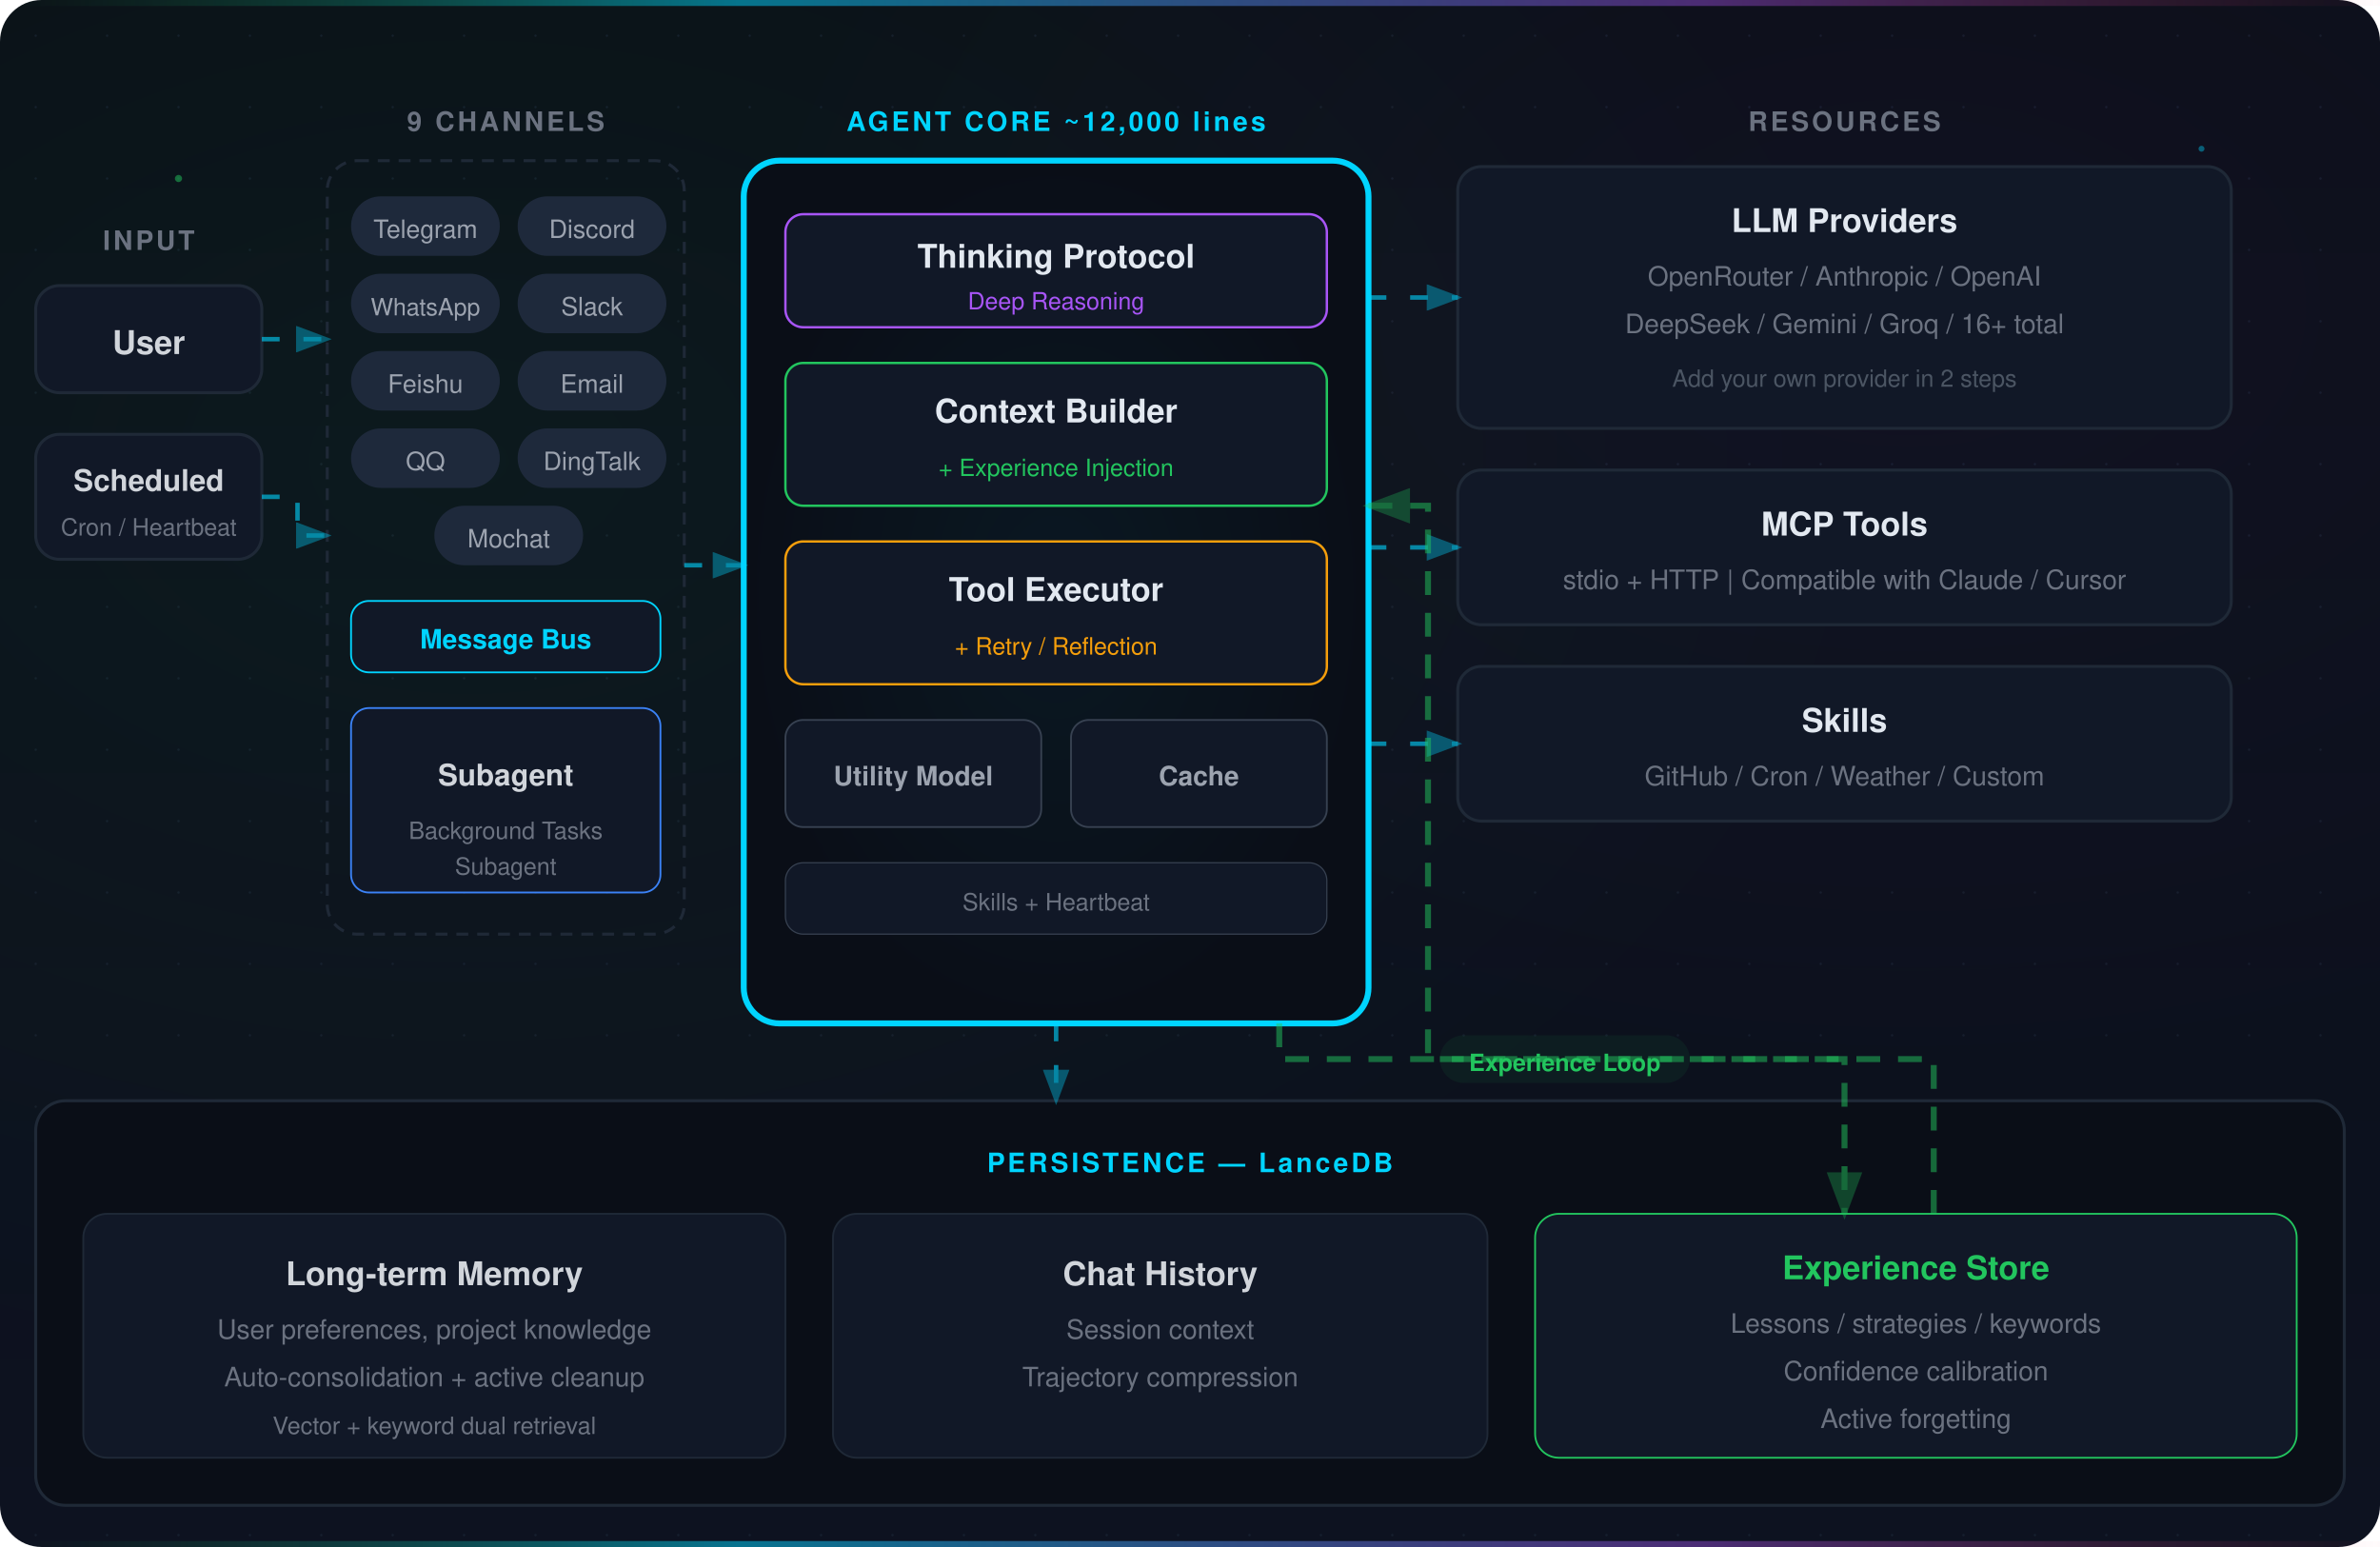
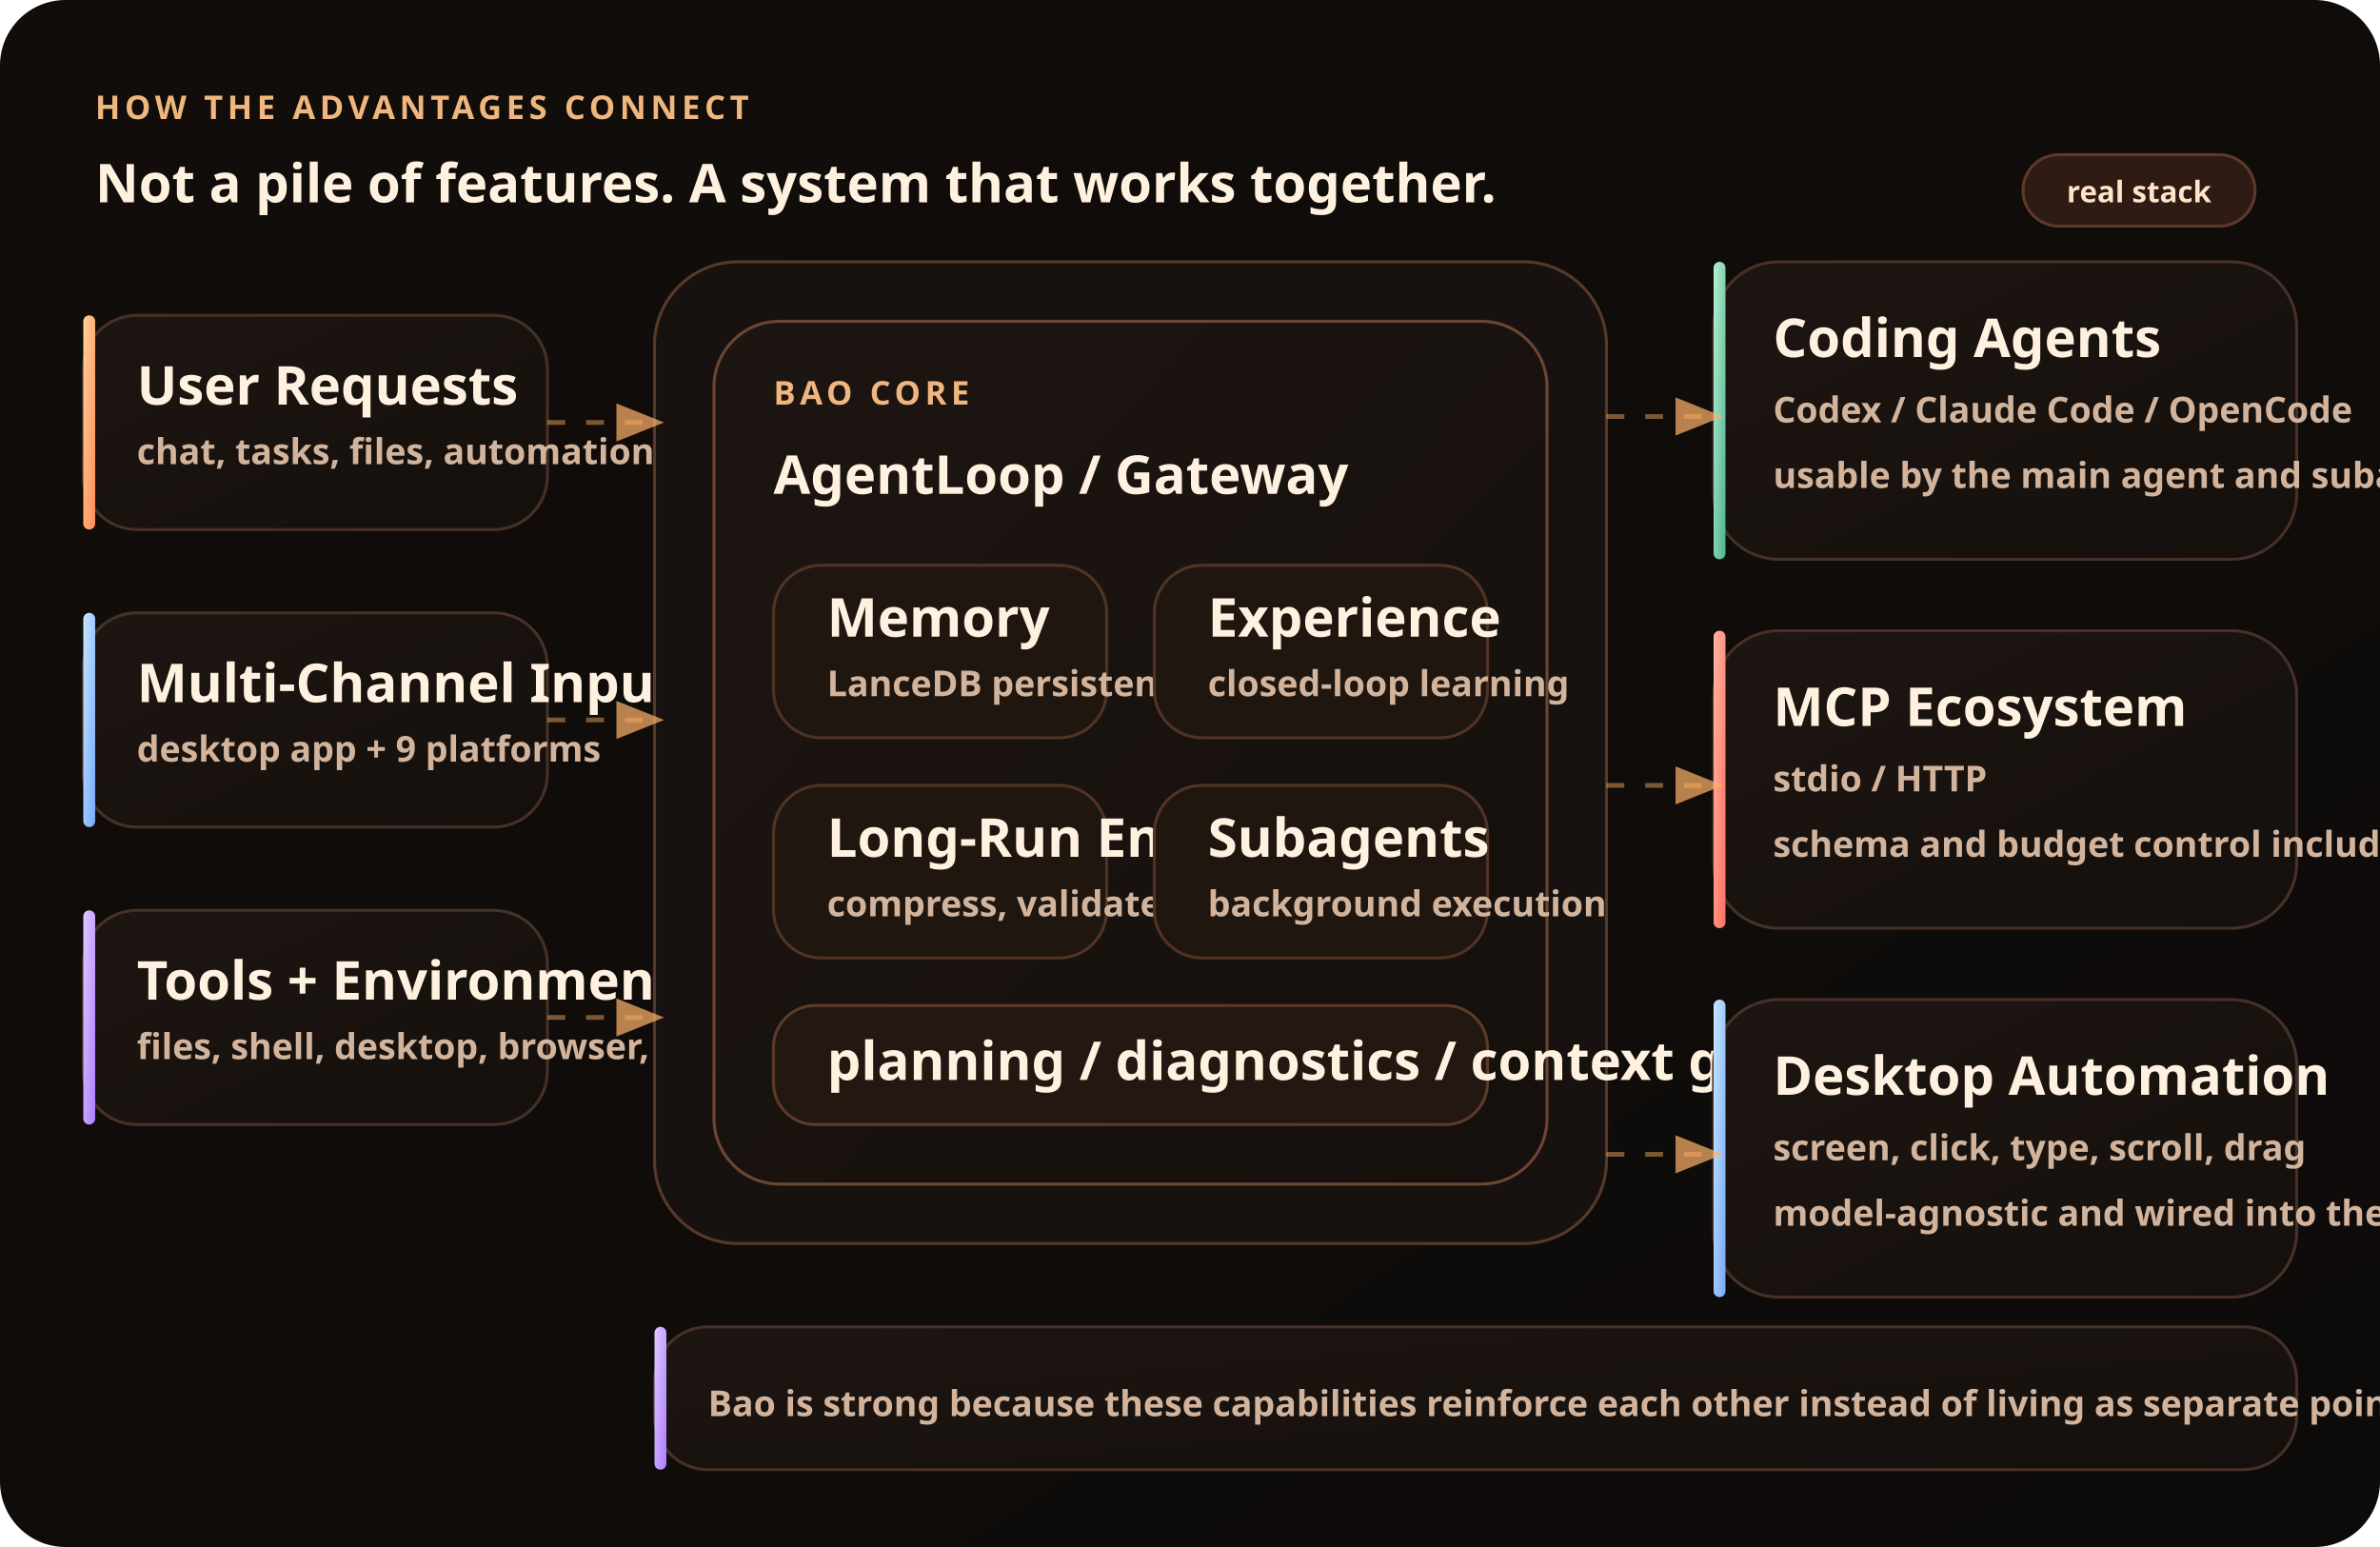
- <svg xmlns="http://www.w3.org/2000/svg" viewBox="0 0 800 520">
+ <svg xmlns="http://www.w3.org/2000/svg" viewBox="0 0 800 520" width="800" height="520">
  <defs>
+     <linearGradient id="bg" x1="0" y1="0" x2="1" y2="1">
+       <stop offset="0%" stop-color="#120d0a" />
+       <stop offset="100%" stop-color="#0d0b0a" />
+     </linearGradient>
+     <linearGradient id="card" x1="0" y1="0" x2="1" y2="1">
+       <stop offset="0%" stop-color="#1d1511" />
+       <stop offset="100%" stop-color="#15100d" />
+     </linearGradient>
+     <linearGradient id="warm" x1="0" y1="0" x2="1" y2="1">
+       <stop offset="0%" stop-color="#ffd39a" />
+       <stop offset="100%" stop-color="#ff8b58" />
+     </linearGradient>
+     <linearGradient id="mint" x1="0" y1="0" x2="1" y2="1">
+       <stop offset="0%" stop-color="#b6f0d2" />
+       <stop offset="100%" stop-color="#4db28f" />
+     </linearGradient>
+     <linearGradient id="sky" x1="0" y1="0" x2="1" y2="1">
+       <stop offset="0%" stop-color="#c8e7ff" />
+       <stop offset="100%" stop-color="#76a9fa" />
+     </linearGradient>
+     <linearGradient id="violet" x1="0" y1="0" x2="1" y2="1">
+       <stop offset="0%" stop-color="#e0cbff" />
+       <stop offset="100%" stop-color="#ad7dff" />
+     </linearGradient>
+     <linearGradient id="rose" x1="0" y1="0" x2="1" y2="1">
+       <stop offset="0%" stop-color="#ffb6a1" />
+       <stop offset="100%" stop-color="#ff6f61" />
+     </linearGradient>
+     <marker id="arrow" markerWidth="10" markerHeight="8" refX="8" refY="4" orient="auto">
+       <path d="M0 0 L10 4 L0 8 Z" fill="#ffb36a" fill-opacity=".7" />
+     </marker>
    <style>
-       .t{font-family:-apple-system,BlinkMacSystemFont,"Segoe UI","Noto Sans SC",Helvetica,Arial,sans-serif}
-       @keyframes dashFlow{from{stroke-dashoffset:0}to{stroke-dashoffset:-20}}
-       @keyframes expLoop{from{stroke-dashoffset:0}to{stroke-dashoffset:-24}}
-       @keyframes corePulse{
-         0%,100%{stroke:#00d4ff;filter:drop-shadow(0 0 6px #00d4ff33)}
-         50%{stroke:#38bdf8;filter:drop-shadow(0 0 22px #00d4ff77)}
-       }
-       @keyframes pulse{0%,100%{opacity:.3}50%{opacity:.65}}
-       @keyframes sweep{0%{transform:translateX(-820px)}100%{transform:translateX(820px)}}
-       .flow{stroke:#00d4ff;stroke-width:1.5;fill:none;stroke-dasharray:6 8;animation:dashFlow 2s linear infinite;opacity:.6}
-       .exp{stroke:#22c55e;stroke-width:2;fill:none;stroke-dasharray:8 6;animation:expLoop 2.5s linear infinite;opacity:.5}
-       .core-glow{animation:corePulse 3.5s ease-in-out infinite}
-       .float{animation:pulse 5s ease-in-out infinite}
-       .sweep-line{animation:sweep 4.5s linear infinite}
+       .display{font-family:"Avenir Next","Segoe UI","Helvetica Neue",sans-serif}
+       .eyebrow{font-size:11px;font-weight:700;letter-spacing:1.5px;fill:#efb67d}
+       .title{font-size:18px;font-weight:700;fill:#fff1df}
+       .body{font-size:12px;font-weight:600;fill:#d2b49d}
+       .tag{font-size:10px;font-weight:700;fill:#ffe4c7}
+       .wire{fill:none;stroke:#ffb36a;stroke-width:1.6;stroke-opacity:.45;stroke-dasharray:6 7;marker-end:url(#arrow)}
+       @keyframes pulse{0%,100%{opacity:.48}50%{opacity:1}}
+       .pulse{animation:pulse 4.2s ease-in-out infinite}
    </style>
-     <linearGradient id="bg" x1="0" y1="0" x2="0" y2="1">
-       <stop offset="0%" stop-color="#0a0e17" />
-       <stop offset="100%" stop-color="#0d1220" />
-     </linearGradient>
-     <linearGradient id="sw" x1="0" y1="0" x2="1" y2="0">
-       <stop offset="0%" stop-color="#22c55e" stop-opacity="0" />
-       <stop offset="30%" stop-color="#00d4ff" stop-opacity=".5" />
-       <stop offset="70%" stop-color="#a855f7" stop-opacity=".4" />
-       <stop offset="100%" stop-color="#f43f5e" stop-opacity="0" />
-     </linearGradient>
-     <pattern id="dots" width="24" height="24" patternUnits="userSpaceOnUse">
-       <circle cx="12" cy="12" r=".4" fill="#1e293b" opacity=".5" />
-     </pattern>
-     <marker id="ac" markerWidth="8" markerHeight="6" refX="7" refY="3" orient="auto">
-       <path d="M0,0 L0,6 L8,3z" fill="#00d4ff" opacity=".6" />
-     </marker>
-     <marker id="ag" markerWidth="8" markerHeight="6" refX="7" refY="3" orient="auto">
-       <path d="M0,0 L0,6 L8,3z" fill="#22c55e" opacity=".6" />
-     </marker>
-     <radialGradient id="coreGlow" cx=".5" cy=".5" r=".5">
-       <stop offset="0%" stop-color="#00d4ff" stop-opacity=".05" />
-       <stop offset="100%" stop-color="#00d4ff" stop-opacity="0" />
-     </radialGradient>
-     <radialGradient id="s1" cx=".2" cy=".3" r=".6">
-       <stop offset="0%" stop-color="#22c55e" stop-opacity=".06" />
-       <stop offset="100%" stop-color="#22c55e" stop-opacity="0" />
-     </radialGradient>
-     <radialGradient id="s2" cx=".8" cy=".2" r=".5">
-       <stop offset="0%" stop-color="#a855f7" stop-opacity=".04" />
-       <stop offset="100%" stop-color="#a855f7" stop-opacity="0" />
-     </radialGradient>
  </defs>
-   <rect width="800" height="520" fill="url(#bg)" rx="14" />
-   <rect width="800" height="520" fill="url(#dots)" rx="14" />
-   <rect width="800" height="520" fill="url(#s1)" rx="14" />
-   <rect width="800" height="520" fill="url(#s2)" rx="14" />
-   <rect x="0" y="0" width="820" height="2" fill="url(#sw)" class="sweep-line" rx="1" />
-   <circle cx="60" cy="60" r="1.2" fill="#22c55e" class="float" opacity=".5" />
-   <circle cx="740" cy="50" r="1" fill="#00d4ff" class="float" opacity=".4" />
-   <circle cx="750" cy="480" r="1.3" fill="#a855f7" class="float" opacity=".3" />
-   <circle cx="50" cy="460" r=".9" fill="#f59e0b" class="float" opacity=".4" />
-   <g>
-     <text x="50" y="84" class="t" fill="#6b7280" font-size="9" font-weight="700" letter-spacing="1" text-anchor="middle">INPUT</text>
-     <rect x="12" y="96" width="76" height="36" rx="8" fill="#111827" stroke="#1f2937" stroke-width="1" />
-     <text x="50" y="119" class="t" fill="#d1d5db" font-size="11" font-weight="600" text-anchor="middle">User</text>
-     <rect x="12" y="146" width="76" height="42" rx="8" fill="#111827" stroke="#1f2937" stroke-width="1" />
-     <text x="50" y="165" class="t" fill="#d1d5db" font-size="10" font-weight="600" text-anchor="middle">Scheduled</text>
-     <text x="50" y="180" class="t" fill="#6b7280" font-size="8" text-anchor="middle">Cron / Heartbeat</text>
+   <rect width="800" height="520" rx="22" fill="url(#bg)" />
+   <text x="32" y="40" class="display eyebrow">HOW THE ADVANTAGES CONNECT</text>
+   <text x="32" y="68" class="display title" font-size="24">Not a pile of features. A system that works together.</text>
+   <g transform="translate(28 106)">
+     <rect width="156" height="72" rx="18" fill="url(#card)" stroke="#463127" />
+     <rect x="0" y="0" width="4" height="72" rx="2" fill="url(#warm)" />
+     <text x="18" y="30" class="display title">User Requests</text>
+     <text x="18" y="50" class="display body">chat, tasks, files, automation</text>
  </g>
-   <g>
-     <text x="170" y="44" class="t" fill="#6b7280" font-size="9" font-weight="700" letter-spacing="1" text-anchor="middle">9 CHANNELS</text>
-     <rect x="110" y="54" width="120" height="260" rx="10" fill="none" stroke="#1f2937" stroke-width="1" stroke-dasharray="4 3" />
-     <rect x="118" y="66" width="50" height="20" rx="10" fill="#1e293b" />
-     <text x="143" y="80" class="t" fill="#9ca3af" font-size="8.5" text-anchor="middle">Telegram</text>
-     <rect x="174" y="66" width="50" height="20" rx="10" fill="#1e293b" />
-     <text x="199" y="80" class="t" fill="#9ca3af" font-size="8.5" text-anchor="middle">Discord</text>
-     <rect x="118" y="92" width="50" height="20" rx="10" fill="#1e293b" />
-     <text x="143" y="106" class="t" fill="#9ca3af" font-size="8" text-anchor="middle">WhatsApp</text>
-     <rect x="174" y="92" width="50" height="20" rx="10" fill="#1e293b" />
-     <text x="199" y="106" class="t" fill="#9ca3af" font-size="8.5" text-anchor="middle">Slack</text>
-     <rect x="118" y="118" width="50" height="20" rx="10" fill="#1e293b" />
-     <text x="143" y="132" class="t" fill="#9ca3af" font-size="8.5" text-anchor="middle">Feishu</text>
-     <rect x="174" y="118" width="50" height="20" rx="10" fill="#1e293b" />
-     <text x="199" y="132" class="t" fill="#9ca3af" font-size="8.5" text-anchor="middle">Email</text>
-     <rect x="118" y="144" width="50" height="20" rx="10" fill="#1e293b" />
-     <text x="143" y="158" class="t" fill="#9ca3af" font-size="8.5" text-anchor="middle">QQ</text>
-     <rect x="174" y="144" width="50" height="20" rx="10" fill="#1e293b" />
-     <text x="199" y="158" class="t" fill="#9ca3af" font-size="8.5" text-anchor="middle">DingTalk</text>
-     <rect x="146" y="170" width="50" height="20" rx="10" fill="#1e293b" />
-     <text x="171" y="184" class="t" fill="#9ca3af" font-size="8.5" text-anchor="middle">Mochat</text>
-     <rect x="118" y="202" width="104" height="24" rx="6" fill="#111827" stroke="#00d4ff" stroke-width=".6" />
-     <text x="170" y="218" class="t" fill="#00d4ff" font-size="9" font-weight="600" text-anchor="middle">Message Bus</text>
-     <rect x="118" y="238" width="104" height="62" rx="6" fill="#111827" stroke="#3b82f6" stroke-width=".6" />
-     <text x="170" y="264" class="t" fill="#d1d5db" font-size="10" font-weight="600" text-anchor="middle">Subagent</text>
-     <text x="170" y="282" class="t" fill="#6b7280" font-size="8" text-anchor="middle">Background Tasks</text>
-     <text x="170" y="294" class="t" fill="#6b7280" font-size="8" text-anchor="middle">Subagent</text>
+   <g transform="translate(28 206)">
+     <rect width="156" height="72" rx="18" fill="url(#card)" stroke="#463127" />
+     <rect x="0" y="0" width="4" height="72" rx="2" fill="url(#sky)" />
+     <text x="18" y="30" class="display title">Multi-Channel Input</text>
+     <text x="18" y="50" class="display body">desktop app + 9 platforms</text>
  </g>
-   <g>
-     <text x="355" y="44" class="t" fill="#00d4ff" font-size="9" font-weight="700" letter-spacing="1" text-anchor="middle">AGENT CORE  ~12,000 lines</text>
-     <rect x="250" y="54" width="210" height="290" rx="12" fill="#0a0e17" stroke="#00d4ff" stroke-width="2" class="core-glow" />
-     <rect x="250" y="54" width="210" height="290" rx="12" fill="url(#coreGlow)" />
-     <rect x="264" y="72" width="182" height="38" rx="6" fill="#111827" stroke="#a855f7" stroke-width=".8" />
-     <text x="355" y="90" class="t" fill="#e2e8f0" font-size="11" font-weight="600" text-anchor="middle">Thinking Protocol</text>
-     <text x="355" y="104" class="t" fill="#a855f7" font-size="8" text-anchor="middle">Deep Reasoning</text>
-     <rect x="264" y="122" width="182" height="48" rx="6" fill="#111827" stroke="#22c55e" stroke-width=".8" />
-     <text x="355" y="142" class="t" fill="#e2e8f0" font-size="11" font-weight="600" text-anchor="middle">Context Builder</text>
-     <text x="355" y="160" class="t" fill="#22c55e" font-size="8" text-anchor="middle">+ Experience Injection</text>
-     <rect x="264" y="182" width="182" height="48" rx="6" fill="#111827" stroke="#f59e0b" stroke-width=".8" />
-     <text x="355" y="202" class="t" fill="#e2e8f0" font-size="11" font-weight="600" text-anchor="middle">Tool Executor</text>
-     <text x="355" y="220" class="t" fill="#f59e0b" font-size="8" text-anchor="middle">+ Retry / Reflection</text>
-     <rect x="264" y="242" width="86" height="36" rx="6" fill="#111827" stroke="#374151" stroke-width=".6" />
-     <text x="307" y="264" class="t" fill="#9ca3af" font-size="9" font-weight="600" text-anchor="middle">Utility Model</text>
-     <rect x="360" y="242" width="86" height="36" rx="6" fill="#111827" stroke="#374151" stroke-width=".6" />
-     <text x="403" y="264" class="t" fill="#9ca3af" font-size="9" font-weight="600" text-anchor="middle">Cache</text>
-     <rect x="264" y="290" width="182" height="24" rx="6" fill="#111827" stroke="#374151" stroke-width=".4" />
-     <text x="355" y="306" class="t" fill="#6b7280" font-size="8" text-anchor="middle">Skills + Heartbeat</text>
+   <g transform="translate(28 306)">
+     <rect width="156" height="72" rx="18" fill="url(#card)" stroke="#463127" />
+     <rect x="0" y="0" width="4" height="72" rx="2" fill="url(#violet)" />
+     <text x="18" y="30" class="display title">Tools + Environment</text>
+     <text x="18" y="50" class="display body">files, shell, desktop, browser, MCP</text>
  </g>
-   <g>
-     <text x="620" y="44" class="t" fill="#6b7280" font-size="9" font-weight="700" letter-spacing="1" text-anchor="middle">RESOURCES</text>
-     <rect x="490" y="56" width="260" height="88" rx="8" fill="#111827" stroke="#1f2937" stroke-width="1" />
-     <text x="620" y="78" class="t" fill="#e2e8f0" font-size="11" font-weight="600" text-anchor="middle">LLM Providers</text>
-     <text x="620" y="96" class="t" fill="#6b7280" font-size="9" text-anchor="middle">OpenRouter / Anthropic / OpenAI</text>
-     <text x="620" y="112" class="t" fill="#6b7280" font-size="9" text-anchor="middle">DeepSeek / Gemini / Groq / 16+ total</text>
-     <text x="620" y="130" class="t" fill="#4b5563" font-size="8" text-anchor="middle">Add your own provider in 2 steps</text>
-     <rect x="490" y="158" width="260" height="52" rx="8" fill="#111827" stroke="#1f2937" stroke-width="1" />
-     <text x="620" y="180" class="t" fill="#e2e8f0" font-size="11" font-weight="600" text-anchor="middle">MCP Tools</text>
-     <text x="620" y="198" class="t" fill="#6b7280" font-size="9" text-anchor="middle">stdio + HTTP | Compatible with Claude / Cursor</text>
-     <rect x="490" y="224" width="260" height="52" rx="8" fill="#111827" stroke="#1f2937" stroke-width="1" />
-     <text x="620" y="246" class="t" fill="#e2e8f0" font-size="11" font-weight="600" text-anchor="middle">Skills</text>
-     <text x="620" y="264" class="t" fill="#6b7280" font-size="9" text-anchor="middle">GitHub / Cron / Weather / Custom</text>
+   <g transform="translate(220 88)">
+     <rect width="320" height="330" rx="28" fill="#17120f" stroke="#57392a" />
+     <rect x="20" y="20" width="280" height="290" rx="22" fill="url(#card)" stroke="#6a4633" />
+     <text x="40" y="48" class="display eyebrow">BAO CORE</text>
+     <text x="40" y="78" class="display title" font-size="24">AgentLoop / Gateway</text>
+     <rect x="40" y="102" width="112" height="58" rx="16" fill="#201610" stroke="#4f3425" />
+     <text x="58" y="126" class="display title">Memory</text>
+     <text x="58" y="146" class="display body">LanceDB persistence</text>
+     <rect x="168" y="102" width="112" height="58" rx="16" fill="#201610" stroke="#4f3425" />
+     <text x="186" y="126" class="display title">Experience</text>
+     <text x="186" y="146" class="display body">closed-loop learning</text>
+     <rect x="40" y="176" width="112" height="58" rx="16" fill="#201610" stroke="#4f3425" />
+     <text x="58" y="200" class="display title">Long-Run Engine</text>
+     <text x="58" y="220" class="display body">compress, validate, close</text>
+     <rect x="168" y="176" width="112" height="58" rx="16" fill="#201610" stroke="#4f3425" />
+     <text x="186" y="200" class="display title">Subagents</text>
+     <text x="186" y="220" class="display body">background execution</text>
+     <rect x="40" y="250" width="240" height="40" rx="14" fill="#221711" stroke="#5d3a29" />
+     <text x="58" y="275" class="display title">planning / diagnostics / context governance</text>
  </g>
-   <g>
-     <rect x="12" y="370" width="776" height="136" rx="10" fill="#0a0e17" stroke="#1f2937" stroke-width="1" />
-     <text x="400" y="394" class="t" fill="#00d4ff" font-size="9" font-weight="700" letter-spacing="1" text-anchor="middle">PERSISTENCE  —  LanceDB</text>
-     <rect x="28" y="408" width="236" height="82" rx="8" fill="#111827" stroke="#1f2937" stroke-width=".6" />
-     <text x="146" y="432" class="t" fill="#d1d5db" font-size="11" font-weight="600" text-anchor="middle">Long-term Memory</text>
-     <text x="146" y="450" class="t" fill="#6b7280" font-size="9" text-anchor="middle">User preferences, project knowledge</text>
-     <text x="146" y="466" class="t" fill="#6b7280" font-size="9" text-anchor="middle">Auto-consolidation + active cleanup</text>
-     <text x="146" y="482" class="t" fill="#6b7280" font-size="8" text-anchor="middle">Vector + keyword dual retrieval</text>
-     <rect x="280" y="408" width="220" height="82" rx="8" fill="#111827" stroke="#1f2937" stroke-width=".6" />
-     <text x="390" y="432" class="t" fill="#d1d5db" font-size="11" font-weight="600" text-anchor="middle">Chat History</text>
-     <text x="390" y="450" class="t" fill="#6b7280" font-size="9" text-anchor="middle">Session context</text>
-     <text x="390" y="466" class="t" fill="#6b7280" font-size="9" text-anchor="middle">Trajectory compression</text>
-     <rect x="516" y="408" width="256" height="82" rx="8" fill="#111827" stroke="#22c55e" stroke-width=".6" />
-     <text x="644" y="430" class="t" fill="#22c55e" font-size="11" font-weight="600" text-anchor="middle">Experience Store</text>
-     <text x="644" y="448" class="t" fill="#6b7280" font-size="9" text-anchor="middle">Lessons / strategies / keywords</text>
-     <text x="644" y="464" class="t" fill="#6b7280" font-size="9" text-anchor="middle">Confidence calibration</text>
-     <text x="644" y="480" class="t" fill="#6b7280" font-size="9" text-anchor="middle">Active forgetting</text>
+   <g transform="translate(576 88)">
+     <rect width="196" height="100" rx="22" fill="url(#card)" stroke="#463127" />
+     <rect x="0" y="0" width="4" height="100" rx="2" fill="url(#mint)" />
+     <text x="20" y="32" class="display title">Coding Agents</text>
+     <text x="20" y="54" class="display body">Codex / Claude Code / OpenCode</text>
+     <text x="20" y="76" class="display body">usable by the main agent and subagents</text>
  </g>
-   <path d="M88 114 L110 114" class="flow" marker-end="url(#ac)" />
-   <path d="M88 167 L100 167 L100 180 L110 180" class="flow" marker-end="url(#ac)" />
-   <path d="M230 190 L250 190" class="flow" marker-end="url(#ac)" />
-   <path d="M460 100 L490 100" class="flow" marker-end="url(#ac)" />
-   <path d="M460 184 L490 184" class="flow" marker-end="url(#ac)" />
-   <path d="M460 250 L490 250" class="flow" marker-end="url(#ac)" />
-   <path d="M355 344 L355 370" class="flow" marker-end="url(#ac)" />
-   <path d="M650 408 L650 356 L480 356 L480 170 L460 170" class="exp" marker-end="url(#ag)" />
-   <path d="M430 344 L430 356 L620 356 L620 408" class="exp" marker-end="url(#ag)" />
-   <rect x="484" y="348" width="84" height="16" rx="8" fill="#22c55e12" />
-   <text x="526" y="360" class="t" fill="#22c55e" font-size="8" font-weight="600" text-anchor="middle">Experience Loop</text>
-   <rect x="0" y="518" width="820" height="2" fill="url(#sw)" class="sweep-line" rx="1" style="animation-delay:2.2s" />
+   <g transform="translate(576 212)">
+     <rect width="196" height="100" rx="22" fill="url(#card)" stroke="#463127" />
+     <rect x="0" y="0" width="4" height="100" rx="2" fill="url(#rose)" />
+     <text x="20" y="32" class="display title">MCP Ecosystem</text>
+     <text x="20" y="54" class="display body">stdio / HTTP</text>
+     <text x="20" y="76" class="display body">schema and budget control included</text>
+   </g>
+   <g transform="translate(576 336)">
+     <rect width="196" height="100" rx="22" fill="url(#card)" stroke="#463127" />
+     <rect x="0" y="0" width="4" height="100" rx="2" fill="url(#sky)" />
+     <text x="20" y="32" class="display title">Desktop Automation</text>
+     <text x="20" y="54" class="display body">screen, click, type, scroll, drag</text>
+     <text x="20" y="76" class="display body">model-agnostic and wired into the core</text>
+   </g>
+   <g transform="translate(220 446)">
+     <rect width="552" height="48" rx="18" fill="url(#card)" stroke="#463127" />
+     <rect x="0" y="0" width="4" height="48" rx="2" fill="url(#violet)" />
+     <text x="18" y="30" class="display body">Bao is strong because these capabilities reinforce each other instead of living as separate point features.</text>
+   </g>
+   <path d="M184 142 H220" class="wire" />
+   <path d="M184 242 H220" class="wire" />
+   <path d="M184 342 H220" class="wire" />
+   <path d="M540 140 H576" class="wire" />
+   <path d="M540 264 H576" class="wire" />
+   <path d="M540 388 H576" class="wire" />
+   <g transform="translate(680 52)" class="pulse">
+     <rect width="78" height="24" rx="12" fill="#2d1b14" stroke="#5c3929" />
+     <text x="39" y="16" text-anchor="middle" class="display tag">real stack</text>
+   </g>
</svg>
